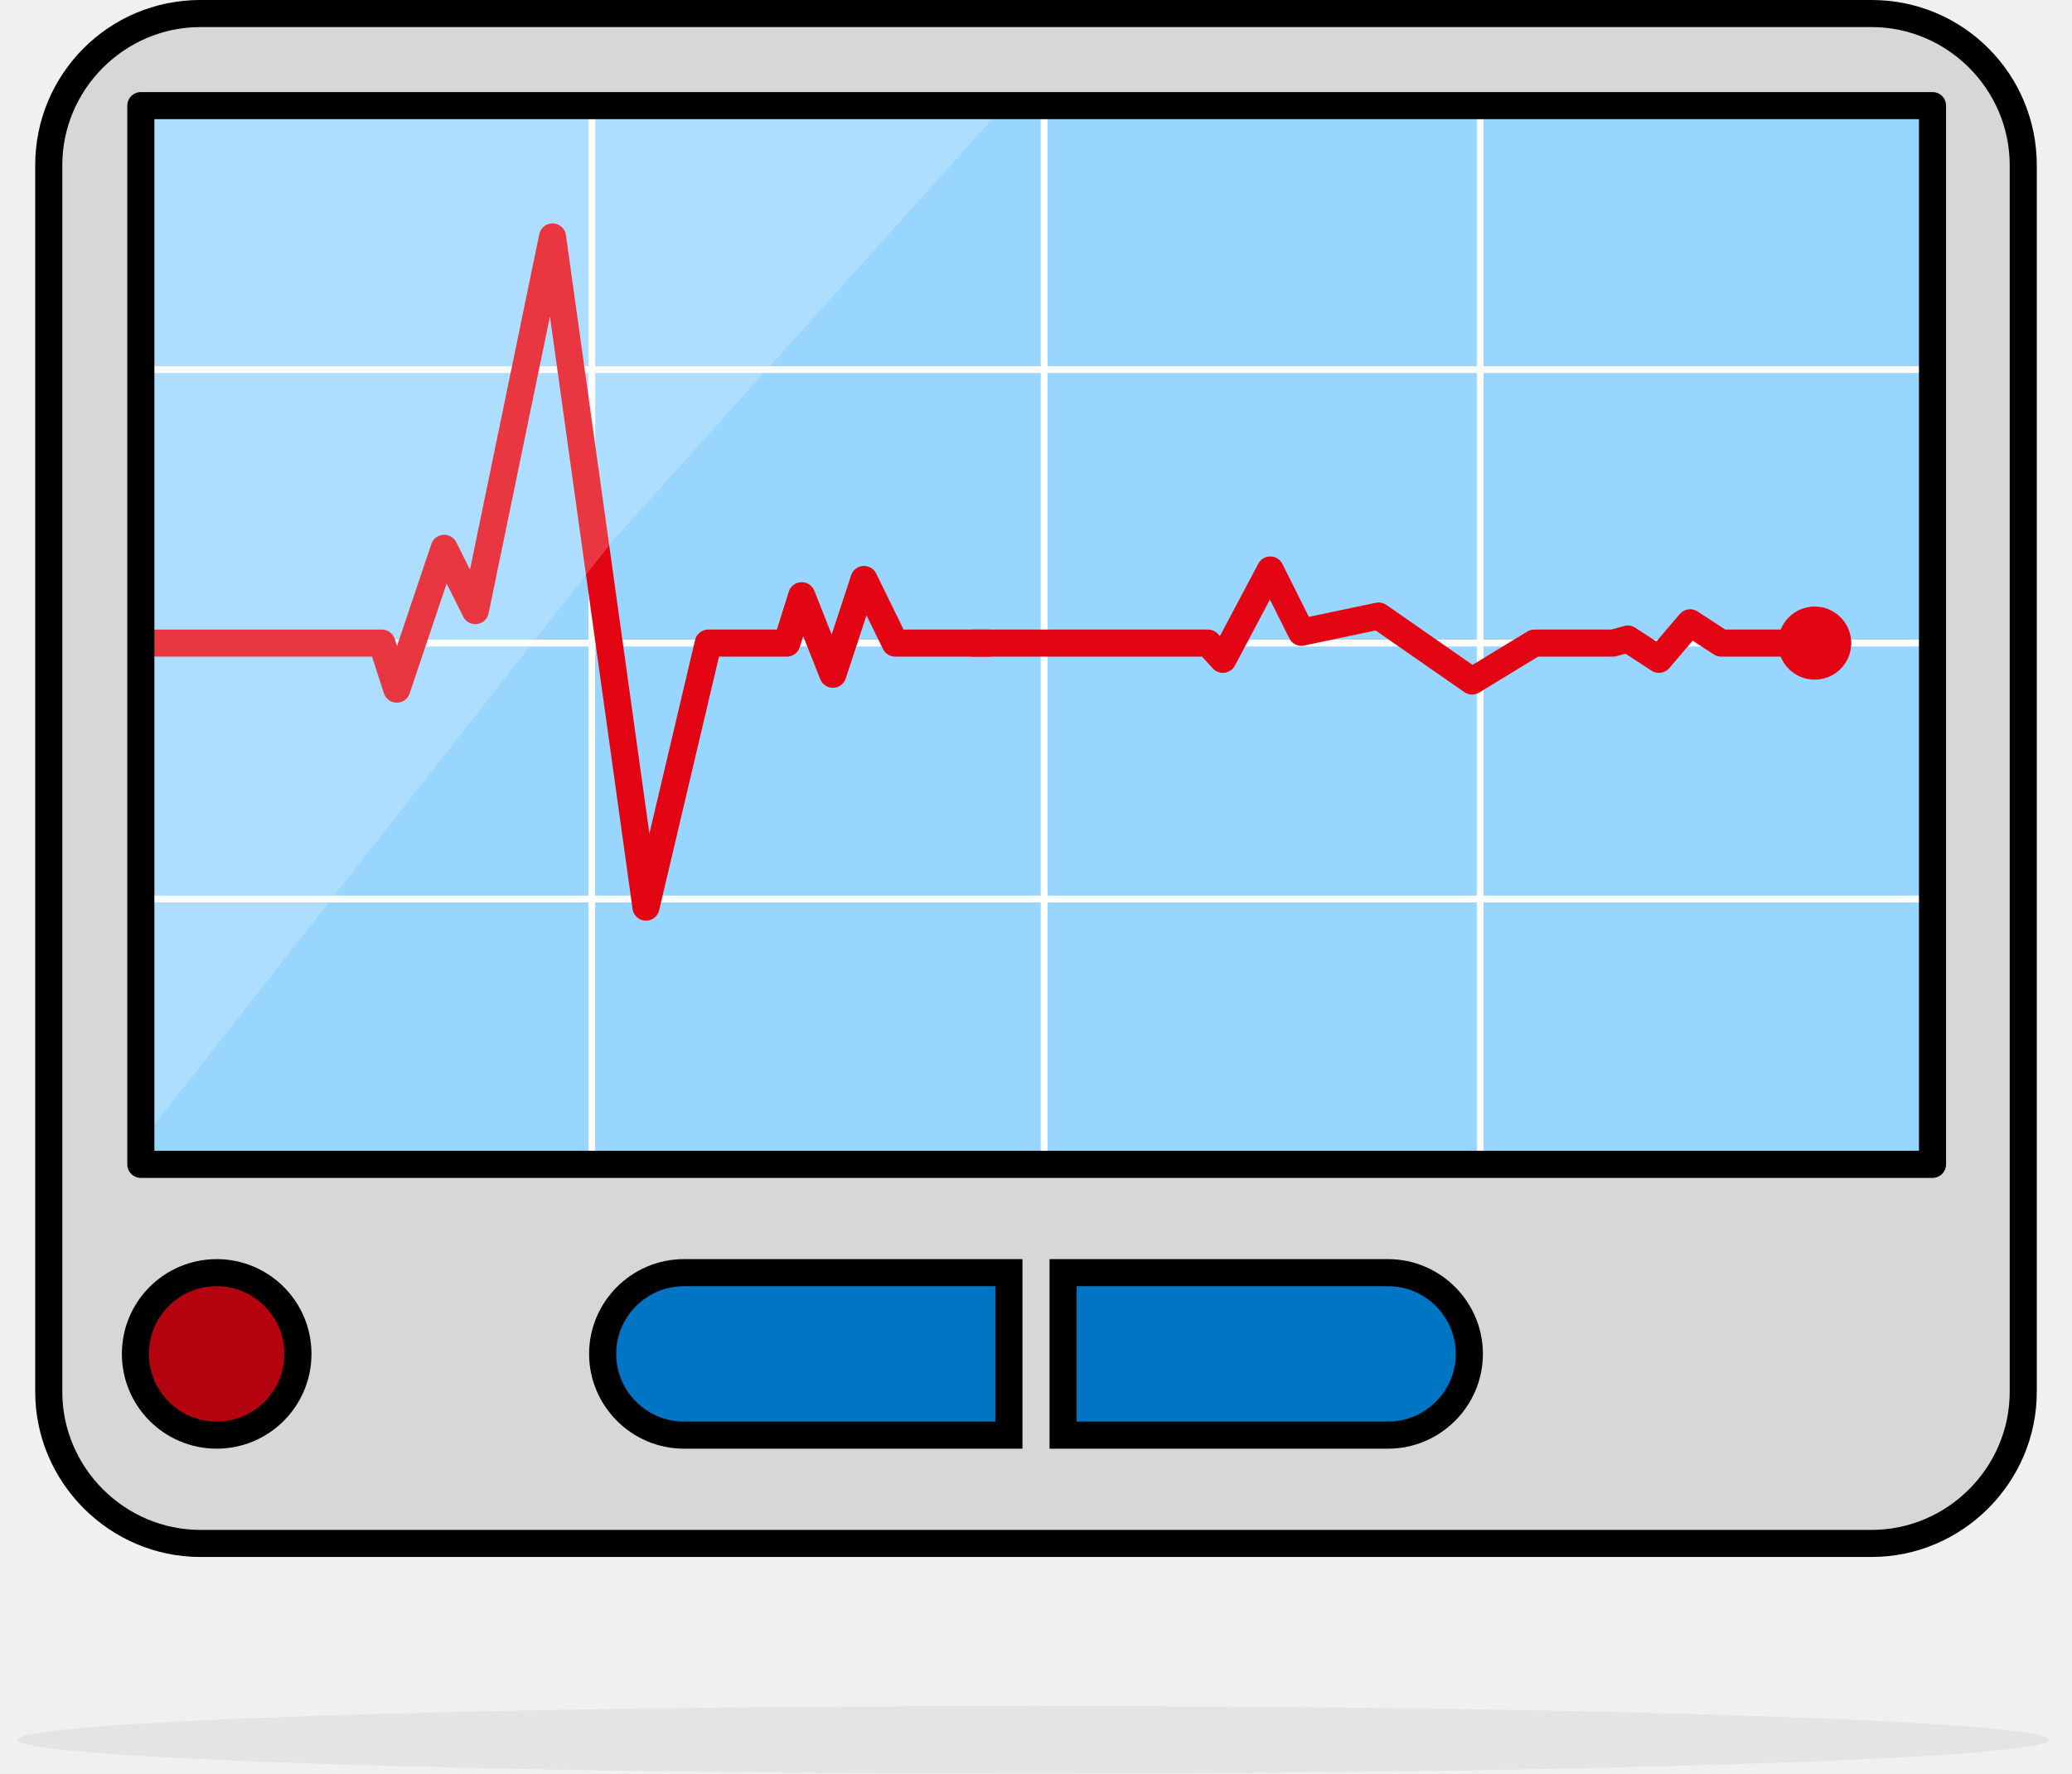
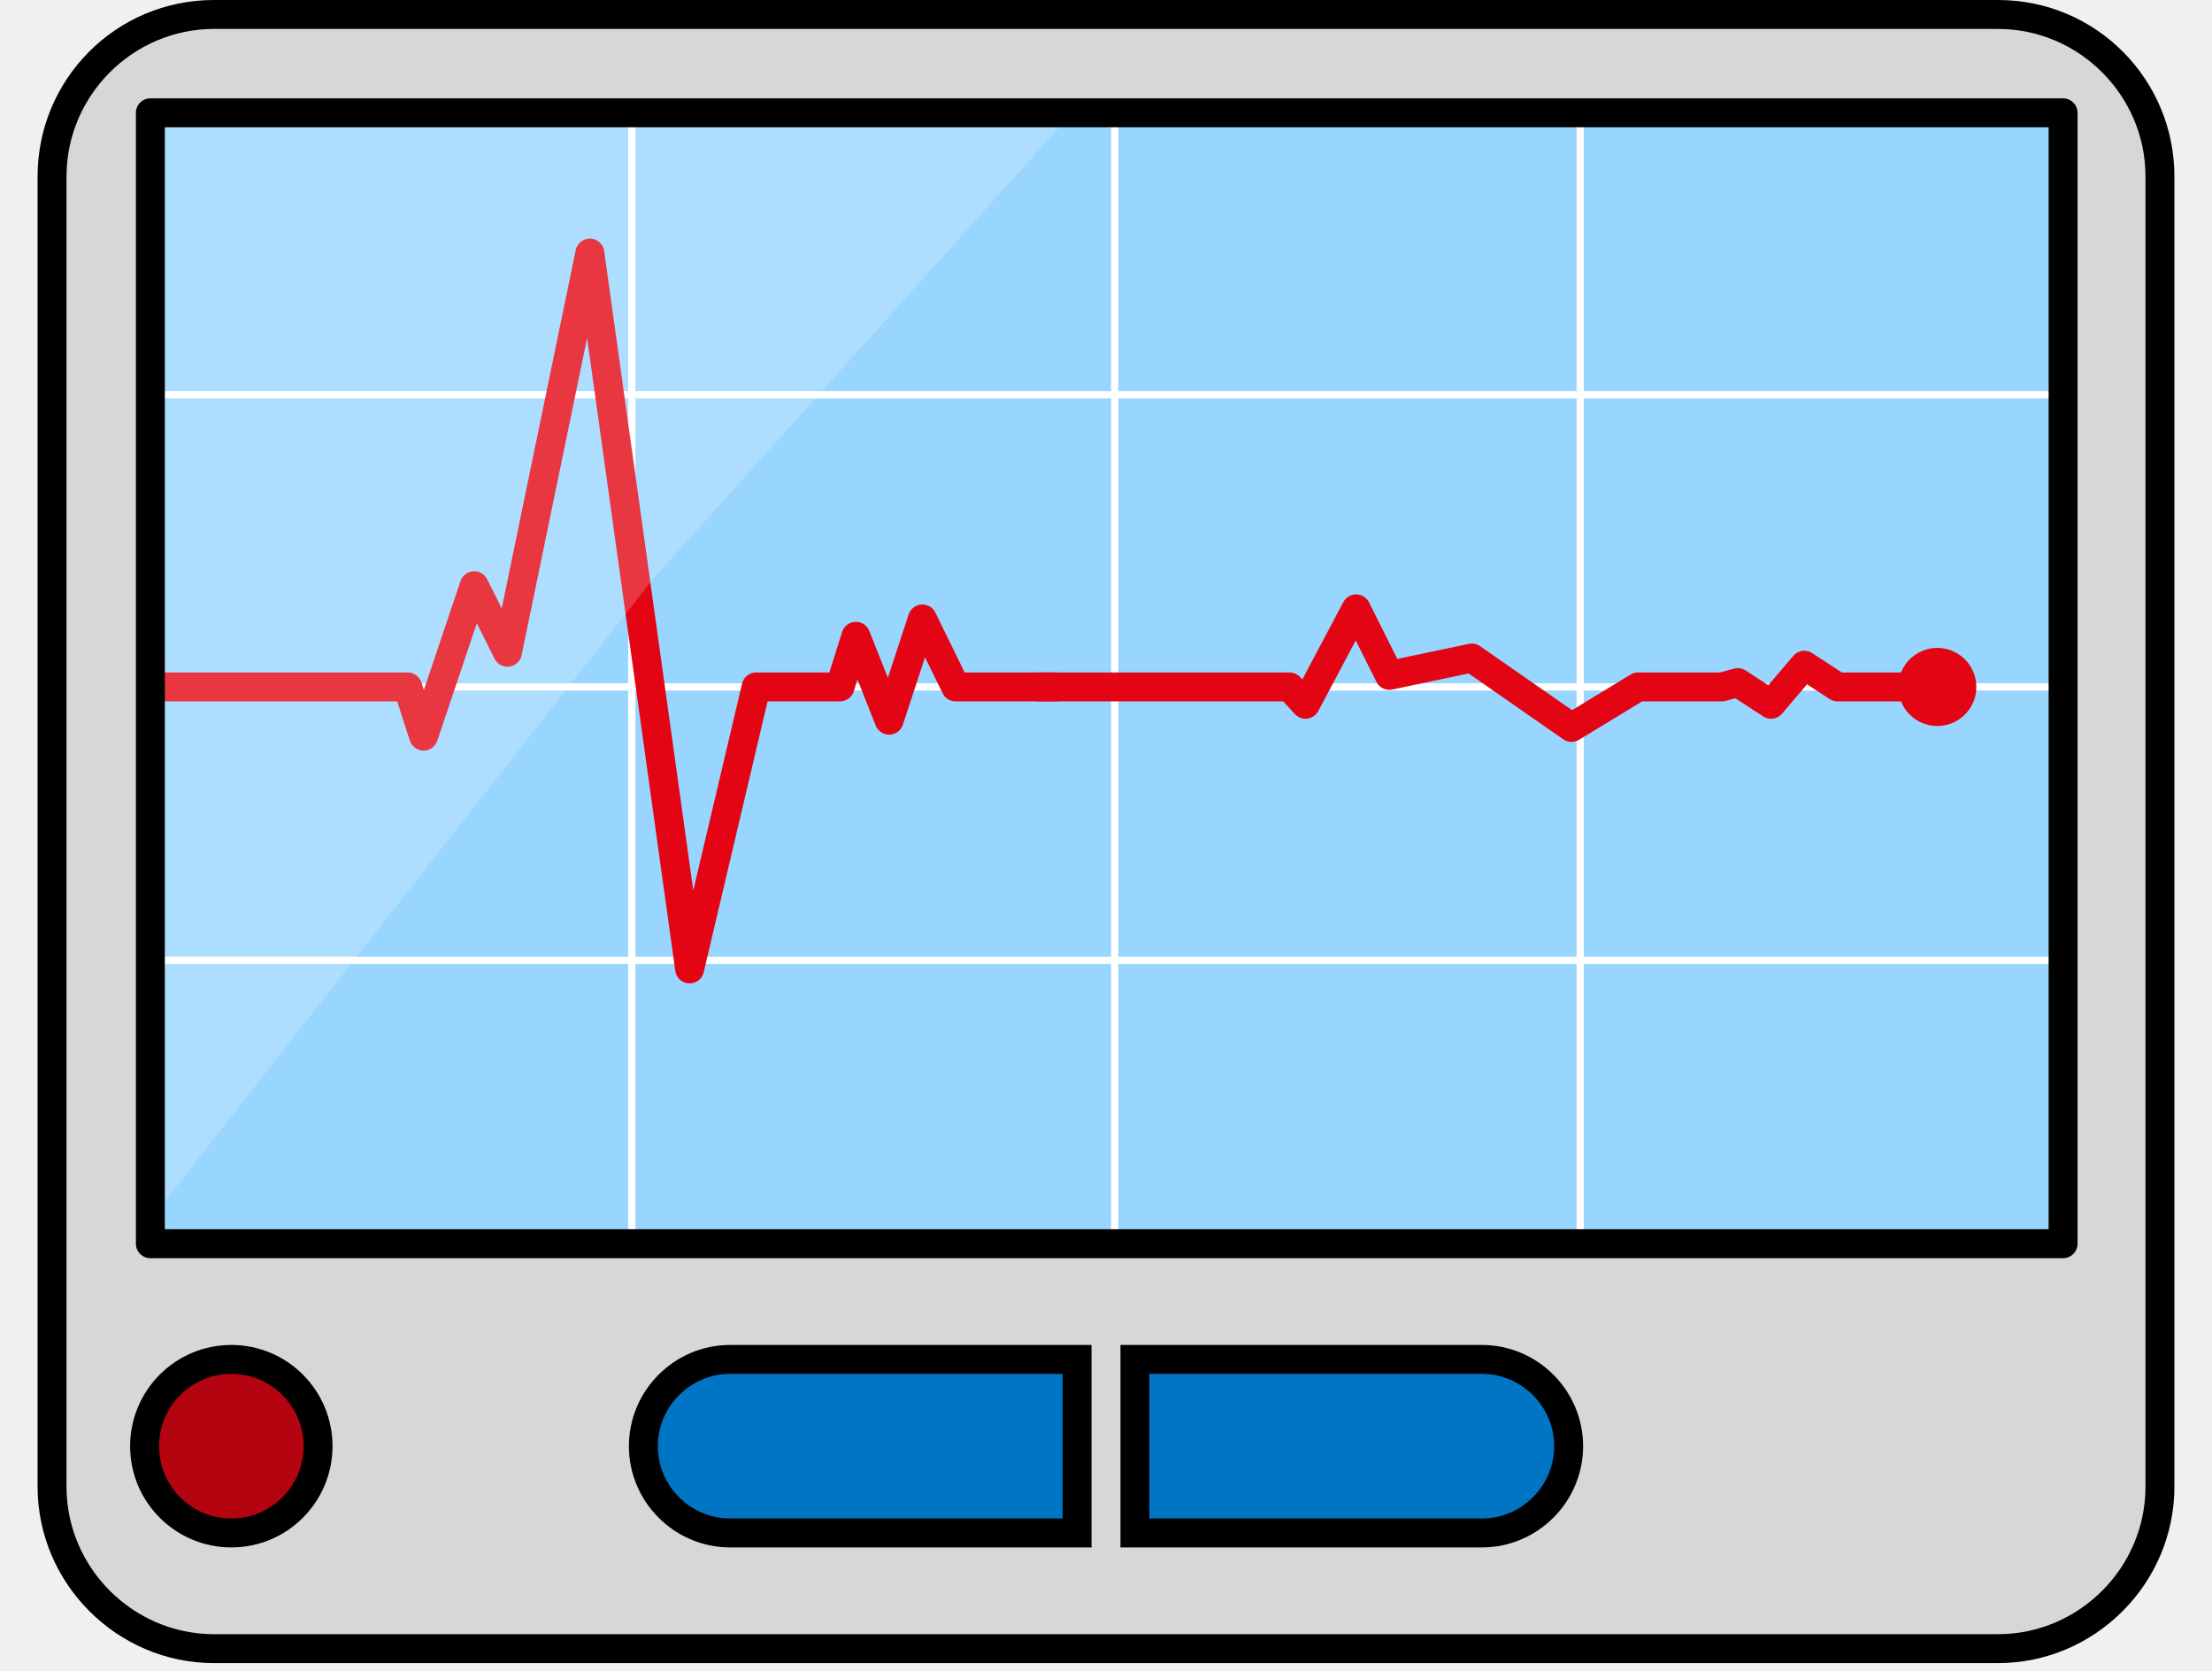
- <svg xmlns="http://www.w3.org/2000/svg" id="m-svg__error-config-not-supported" viewBox="0 0 153 131">
-   <path fill="#D7D7D7" d="M14.8,114c-6.2,0-11.2-5-11.2-11.2V12.2C3.6,6,8.6,1,14.8,1h123.4c6.2,0,11.2,5,11.2,11.2v90.6         c0,6.2-5,11.2-11.2,11.2H14.8z" />
-   <path d="M138.2,2c5.6,0,10.2,4.6,10.2,10.2v90.6c0,5.6-4.6,10.2-10.2,10.2H14.8c-5.6,0-10.2-4.6-10.2-10.2V12.2         C4.6,6.6,9.2,2,14.8,2H138.2 M138.2,0H14.8C8,0,2.6,5.5,2.6,12.2v90.6c0,6.7,5.5,12.2,12.2,12.2h123.4c6.7,0,12.2-5.5,12.2-12.2         V12.2C150.4,5.5,145,0,138.2,0L138.2,0z" />
+ <svg xmlns="http://www.w3.org/2000/svg" id="m-svg__error-config-not-supported" viewBox="0 0 153 115.5" xml:space="preserve">
+   <path fill="#D7D7D7" d="M14.8,114c-6.2,0-11.2-5-11.2-11.2V12.2C3.6,6,8.6,1,14.8,1h123.4c6.2,0,11.2,5,11.2,11.2v90.6  c0,6.2-5,11.2-11.2,11.2C138.2,114,14.8,114,14.8,114z" />
+   <path d="M138.2,2c5.6,0,10.2,4.6,10.2,10.2v90.6c0,5.6-4.6,10.2-10.2,10.2H14.8c-5.6,0-10.2-4.6-10.2-10.2V12.2  C4.6,6.6,9.2,2,14.8,2H138.2 M138.2,0H14.8C8,0,2.6,5.5,2.6,12.2v90.6c0,6.7,5.5,12.2,12.2,12.2h123.4c6.7,0,12.2-5.5,12.2-12.2  V12.2C150.4,5.5,145,0,138.2,0L138.2,0z" />
  <rect x="10.4" y="7.8" fill="#98D5FF" stroke="#000000" stroke-width="0.25" stroke-linecap="round" stroke-linejoin="round" stroke-miterlimit="10" width="132.3" height="78.2" />
  <line fill="none" stroke="#FFFFFF" stroke-width="0.5" stroke-miterlimit="10" x1="10.9" y1="47.5" x2="143.2" y2="47.5" />
  <line fill="none" stroke="#FFFFFF" stroke-width="0.5" stroke-miterlimit="10" x1="10.4" y1="66.4" x2="142.6" y2="66.4" />
  <line fill="none" stroke="#FFFFFF" stroke-width="0.5" stroke-miterlimit="10" x1="10.4" y1="27.3" x2="142.6" y2="27.3" />
  <line fill="none" stroke="#FFFFFF" stroke-width="0.5" stroke-miterlimit="10" x1="77.1" y1="7.8" x2="77.1" y2="86" />
  <line fill="none" stroke="#FFFFFF" stroke-width="0.5" stroke-miterlimit="10" x1="43.7" y1="7.8" x2="43.7" y2="86" />
  <line fill="none" stroke="#FFFFFF" stroke-width="0.5" stroke-miterlimit="10" x1="109.3" y1="7.8" x2="109.3" y2="86" />
-   <polyline fill="none" stroke="#E30513" stroke-width="2" stroke-linecap="round" stroke-linejoin="round" stroke-miterlimit="10" points="         10.9,47.5 28.2,47.5 29.3,50.9 32.8,40.5 35.1,45.1 40.8,17.5 47.7,67 52.3,47.5 58.1,47.5 59.2,44 61.5,49.8 63.8,42.8 66.1,47.5         73,47.5  " />
-   <polyline fill="none" stroke="#E30513" stroke-width="2" stroke-linecap="round" stroke-linejoin="round" stroke-miterlimit="10" points="         71.9,47.5 89.2,47.5 90.3,48.7 93.8,42.1 96.1,46.7 101.8,45.5 108.7,50.3 113.3,47.5 119.1,47.5 120.2,47.2 122.5,48.7 124.8,46         127.1,47.5 134,47.5  " />
+   <polyline fill="none" stroke="#E30513" stroke-width="2" stroke-linecap="round" stroke-linejoin="round" stroke-miterlimit="10" points="  10.9,47.5 28.2,47.5 29.3,50.9 32.8,40.5 35.1,45.1 40.8,17.5 47.7,67 52.3,47.5 58.1,47.5 59.2,44 61.5,49.8 63.8,42.8 66.1,47.5  73,47.5 " />
+   <polyline fill="none" stroke="#E30513" stroke-width="2" stroke-linecap="round" stroke-linejoin="round" stroke-miterlimit="10" points="  71.9,47.5 89.2,47.5 90.3,48.7 93.8,42.1 96.1,46.7 101.8,45.5 108.7,50.3 113.3,47.5 119.1,47.5 120.2,47.2 122.5,48.7 124.8,46  127.1,47.5 134,47.5 " />
  <circle fill="#E30513" stroke="#E30513" stroke-width="2" stroke-miterlimit="10" cx="134" cy="47.5" r="1.7" />
-   <polygon opacity="0.2" fill="#FFFFFF" points="73.9,8.1 45.2,40 10.2,84.6 10.2,25.1 10.2,8 25,8.1  " />
+   <polygon opacity="0.2" fill="#FFFFFF" enable-background="new    " points="73.9,8.1 45.2,40 10.2,84.6 10.2,25.1 10.2,8 25,8.1 " />
  <rect x="10.4" y="7.8" fill="none" stroke="#000000" stroke-width="2" stroke-linecap="round" stroke-linejoin="round" stroke-miterlimit="10" width="132.3" height="78.2" />
  <circle fill="#B3040F" stroke="#000000" stroke-width="2" stroke-miterlimit="10" cx="16" cy="100" r="6" />
-   <path fill="#0075C3" stroke="#000000" stroke-width="2" stroke-miterlimit="10" d="M74.5,106h-24c-3.3,0-6-2.7-6-6v0         c0-3.3,2.7-6,6-6h24V106z" />
-   <path fill="#0075C3" stroke="#000000" stroke-width="2" stroke-miterlimit="10" d="M102.5,106h-24V94h24c3.3,0,6,2.7,6,6v0         C108.5,103.3,105.8,106,102.5,106z" />
-   <ellipse opacity="0.5" fill="#D7D7D7" cx="76.3" cy="128.5" rx="75" ry="2.5" />
+   <path fill="#0075C3" stroke="#000000" stroke-width="2" stroke-miterlimit="10" d="M74.5,106h-24c-3.3,0-6-2.7-6-6l0,0  c0-3.3,2.7-6,6-6h24V106z" />
+   <path fill="#0075C3" stroke="#000000" stroke-width="2" stroke-miterlimit="10" d="M102.5,106h-24V94h24c3.3,0,6,2.7,6,6l0,0  C108.5,103.3,105.8,106,102.5,106z" />
</svg>
